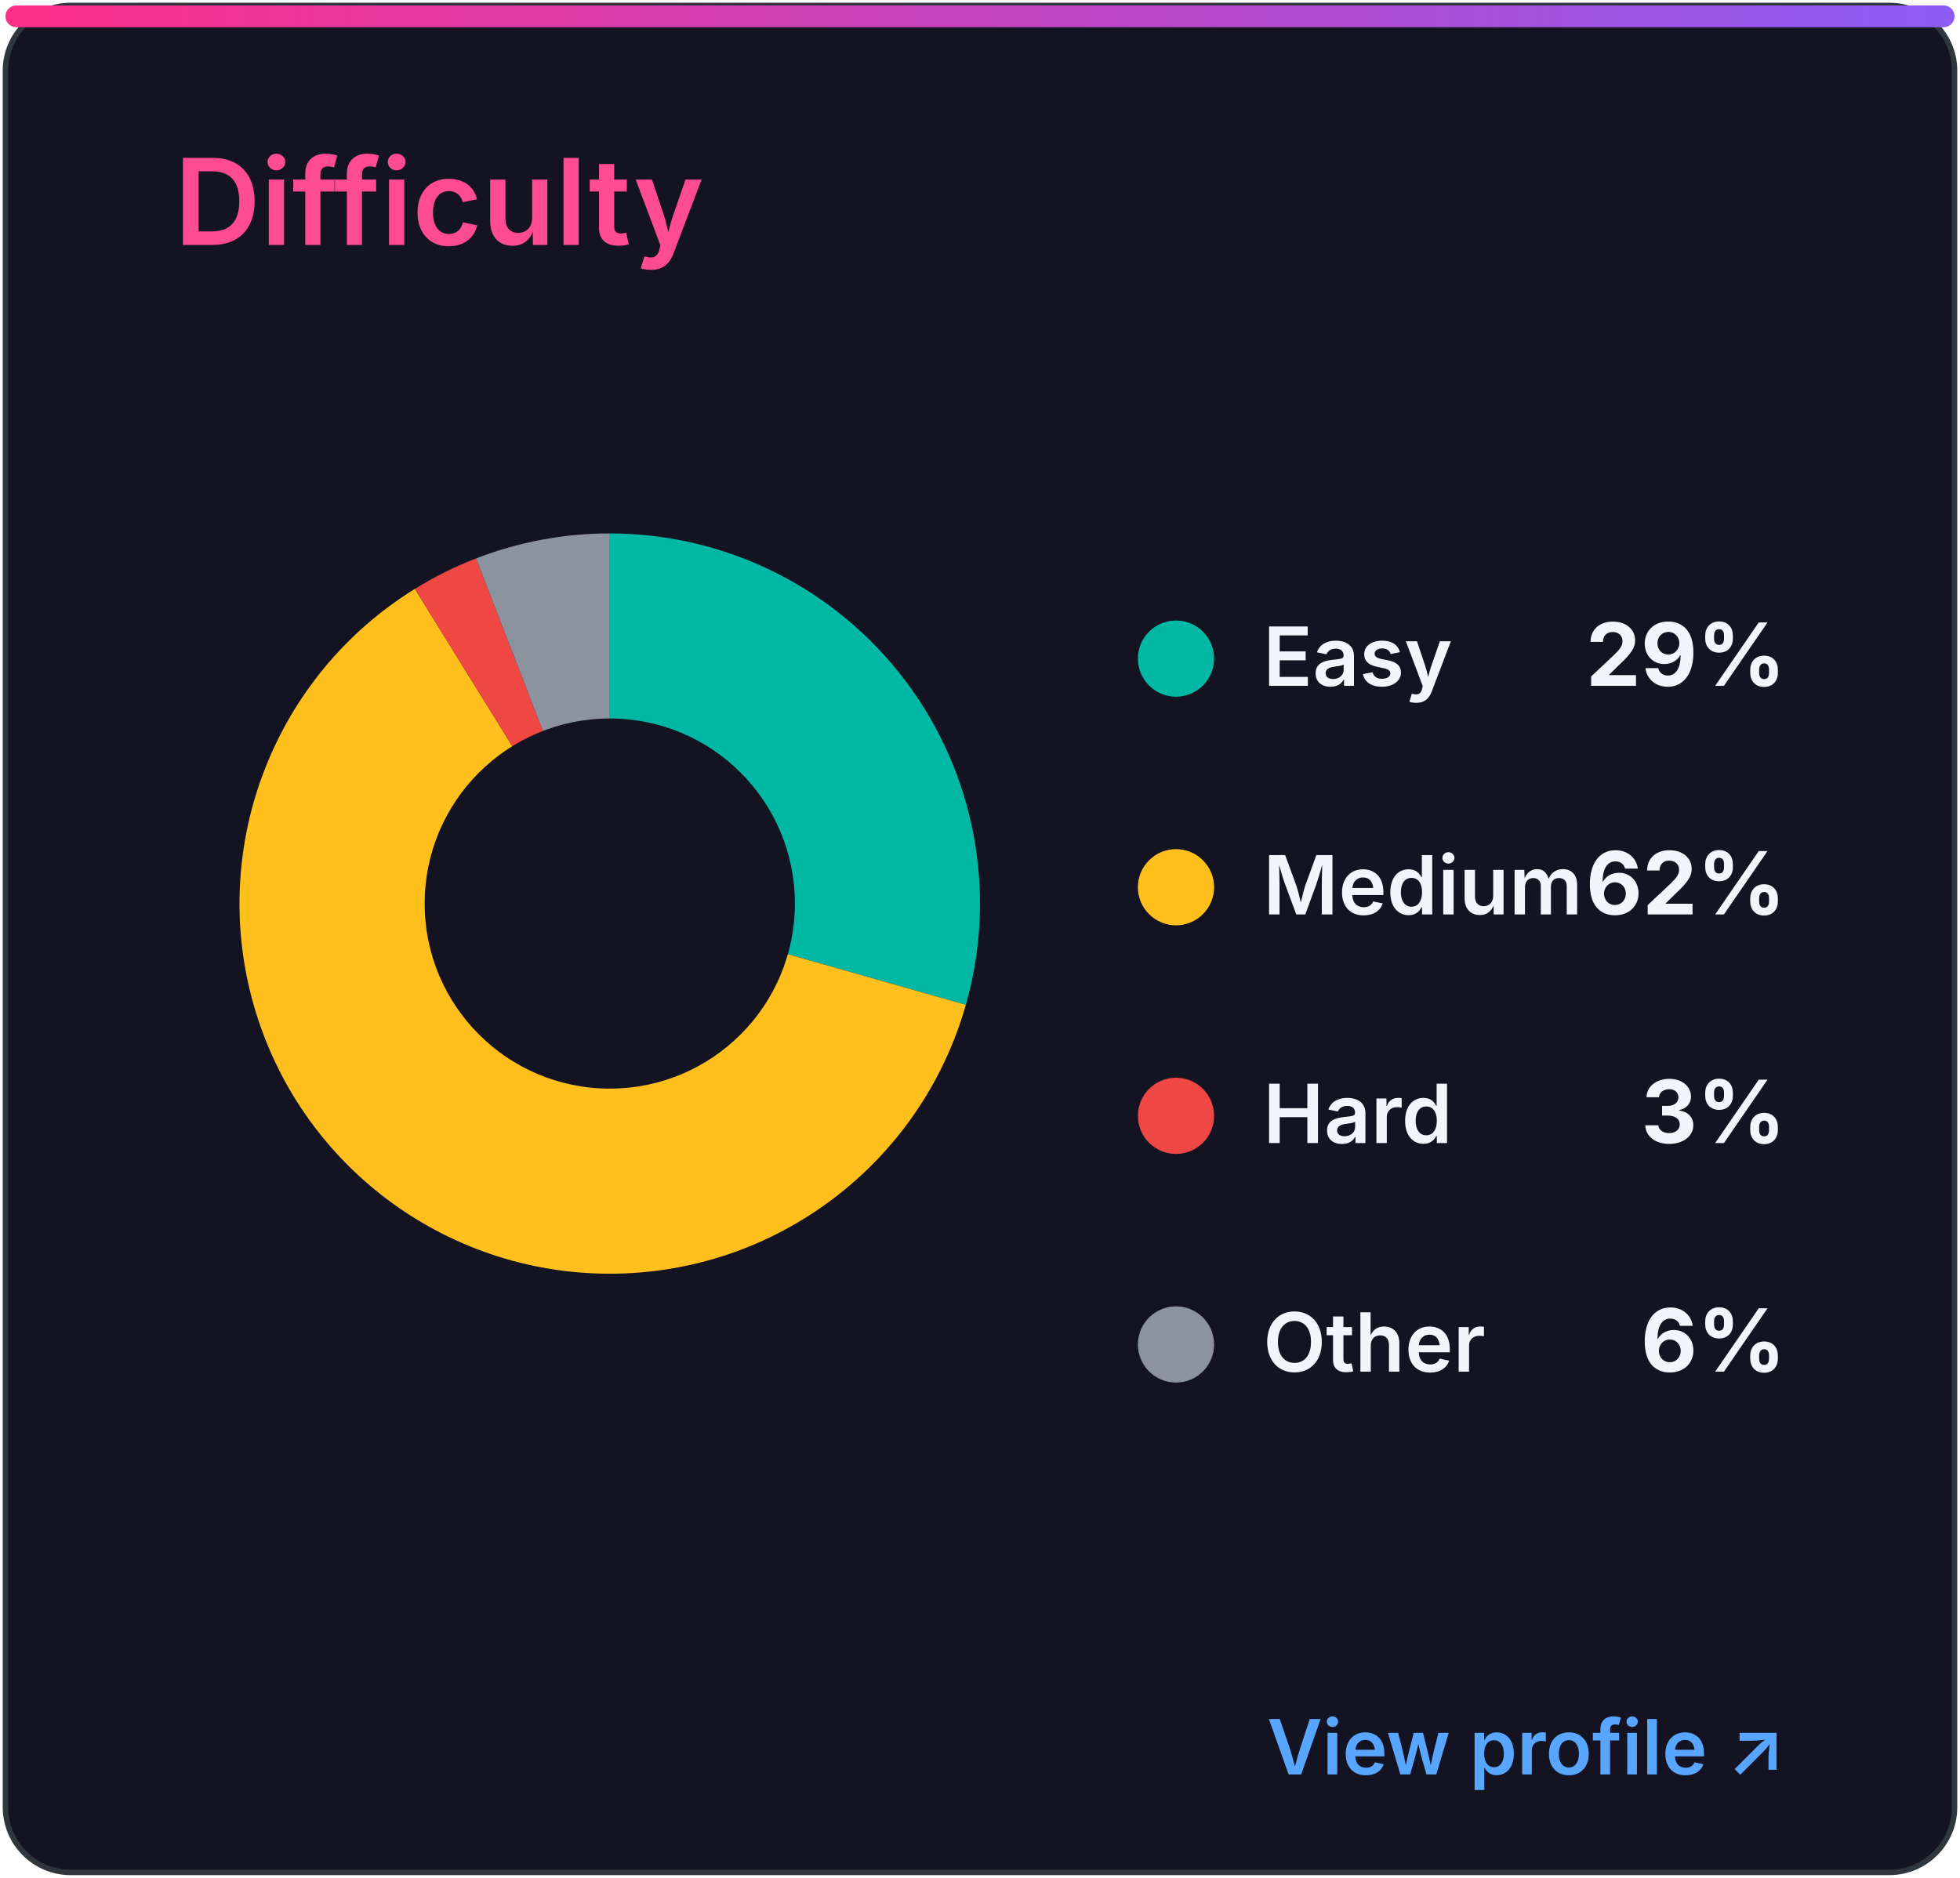
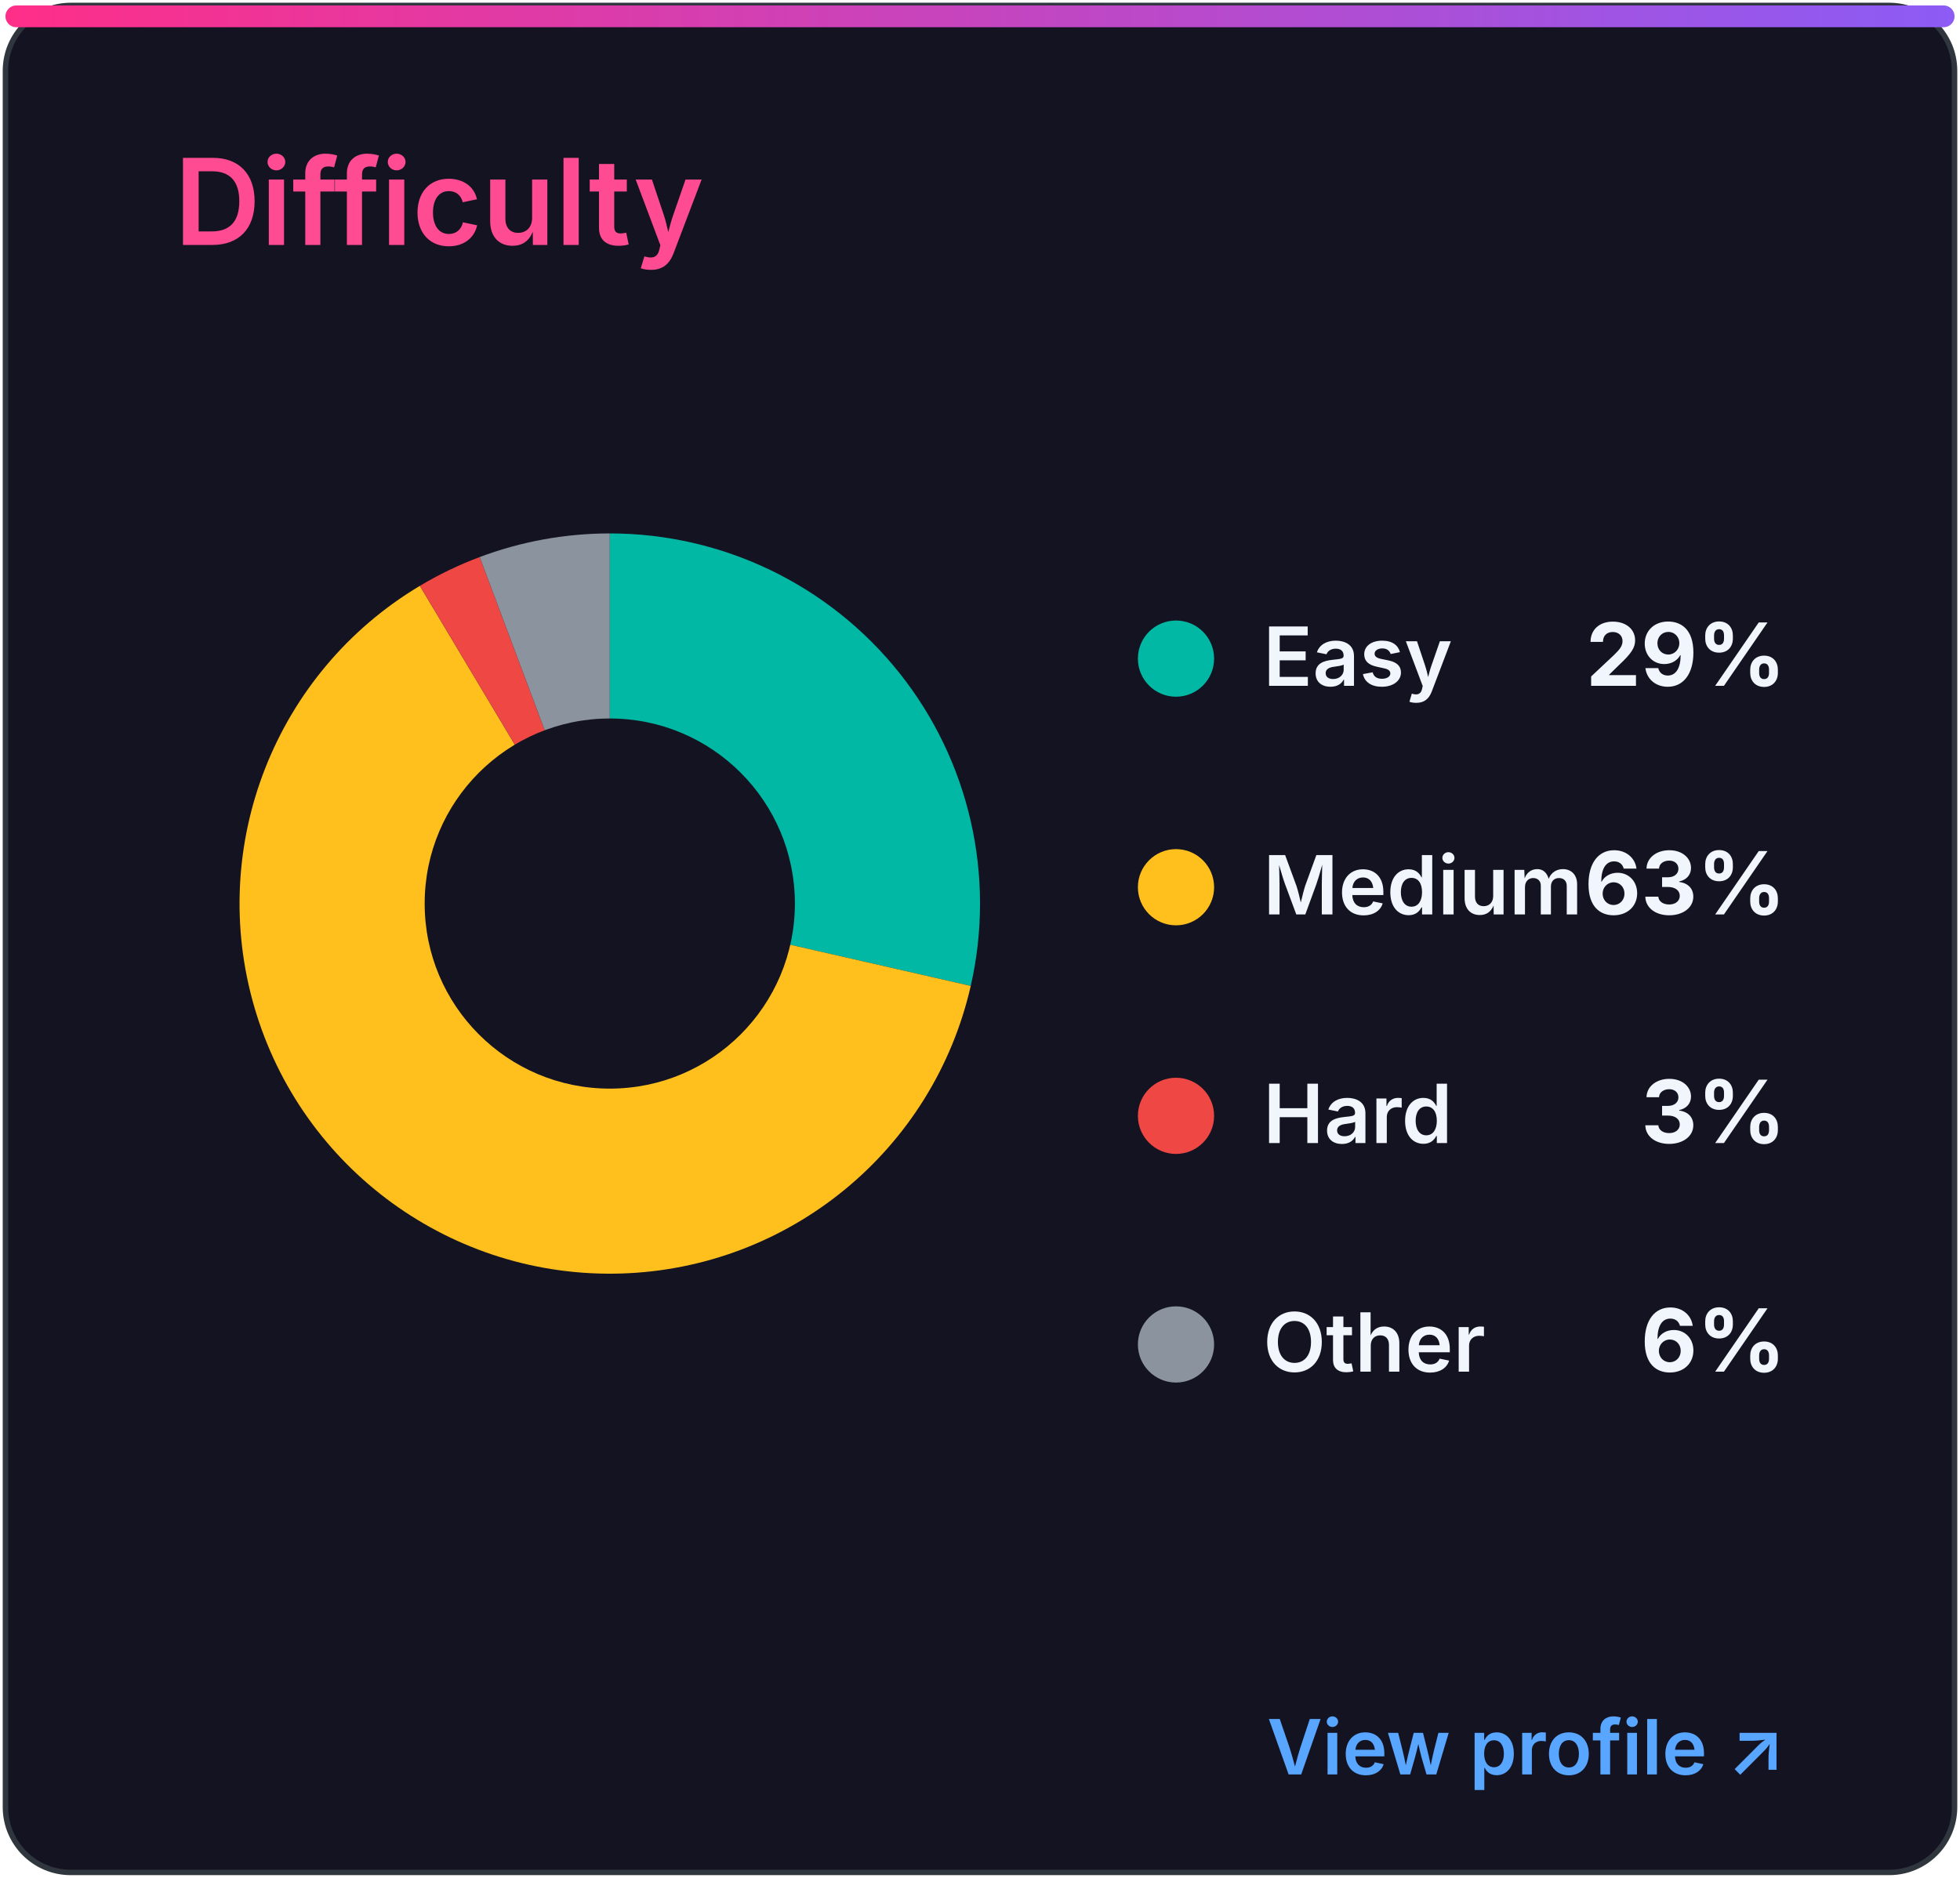
<svg xmlns="http://www.w3.org/2000/svg" width="360" height="345" viewBox="0 0 360 345" role="img" aria-labelledby="title desc">
  <defs>
    <linearGradient id="accent" x1="0" x2="1">
      <stop stop-color="#ff2e88" />
      <stop offset="1" stop-color="#8b5cf6" />
    </linearGradient>
    <clipPath id="bar">
      <rect x="32" y="82" width="296" height="8" rx="4" />
    </clipPath>
    <style>
.heading{font:600 22px -apple-system,BlinkMacSystemFont,'Segoe UI',sans-serif;fill:#ff4b91}
.eyebrow{font:600 10px -apple-system,BlinkMacSystemFont,'Segoe UI',sans-serif;letter-spacing:1.2px;fill:#8b949e}
.total{font:700 52px -apple-system,BlinkMacSystemFont,'Segoe UI',sans-serif;fill:#f0f6fc}
.metric{font:600 15px -apple-system,BlinkMacSystemFont,'Segoe UI',sans-serif;fill:#f0f6fc}
.count{font:700 16px -apple-system,BlinkMacSystemFont,'Segoe UI',sans-serif;fill:#f0f6fc}
.muted{font:500 13px -apple-system,BlinkMacSystemFont,'Segoe UI',sans-serif;fill:#8b949e}
.language{font:700 31px -apple-system,BlinkMacSystemFont,'Segoe UI',sans-serif;fill:#f0f6fc}
.link{font:600 14px -apple-system,BlinkMacSystemFont,'Segoe UI',sans-serif;fill:#58a6ff}
</style>
  </defs>
  <rect x="1" y="1" width="358" height="343" rx="12" fill="#141321" stroke="#30363d" />
  <rect x="1" y="1" width="358" height="4" rx="2" fill="url(#accent)" />
  <text x="32" y="45" class="heading">Difficulty</text>
-   <path d="M 112 166 L 112.00 98.00 A 68 68 0 0 1 177.40 184.61 Z" fill="#00b8a3" />
-   <path d="M 112 166 L 177.40 184.61 A 68 68 0 1 1 76.20 108.19 Z" fill="#ffc01e" />
-   <path d="M 112 166 L 76.20 108.19 A 68 68 0 0 1 87.44 102.59 Z" fill="#ef4743" />
-   <path d="M 112 166 L 87.44 102.59 A 68 68 0 0 1 112.00 98.00 Z" fill="#8b949e" />
+   <path d="M 112 166 L 112.00 98.00 A 68 68 0 0 1 178.30 181.13 Z" fill="#00b8a3" />
+   <path d="M 112 166 L 178.30 181.13 A 68 68 0 1 1 77.12 107.63 Z" fill="#ffc01e" />
+   <path d="M 112 166 L 77.12 107.63 A 68 68 0 0 1 88.11 102.34 Z" fill="#ef4743" />
+   <path d="M 112 166 L 88.11 102.34 A 68 68 0 0 1 112.00 98.00 Z" fill="#8b949e" />
  <circle cx="112" cy="166" r="34" fill="#141321" />
  <circle cx="216" cy="121" r="7" fill="#00b8a3" />
  <text x="232" y="126" class="metric">Easy</text>
  <text x="328" y="126" class="count" text-anchor="end">29%</text>
  <circle cx="216" cy="163" r="7" fill="#ffc01e" />
  <text x="232" y="168" class="metric">Medium</text>
-   <text x="328" y="168" class="count" text-anchor="end">62%</text>
+   <text x="328" y="168" class="count" text-anchor="end">63%</text>
  <circle cx="216" cy="205" r="7" fill="#ef4743" />
  <text x="232" y="210" class="metric">Hard</text>
  <text x="328" y="210" class="count" text-anchor="end">3%</text>
  <circle cx="216" cy="247" r="7" fill="#8b949e" />
  <text x="232" y="252" class="metric">Other</text>
  <text x="328" y="252" class="count" text-anchor="end">6%</text>
  <text x="328" y="326" class="link" text-anchor="end">View profile ↗</text>
</svg>
